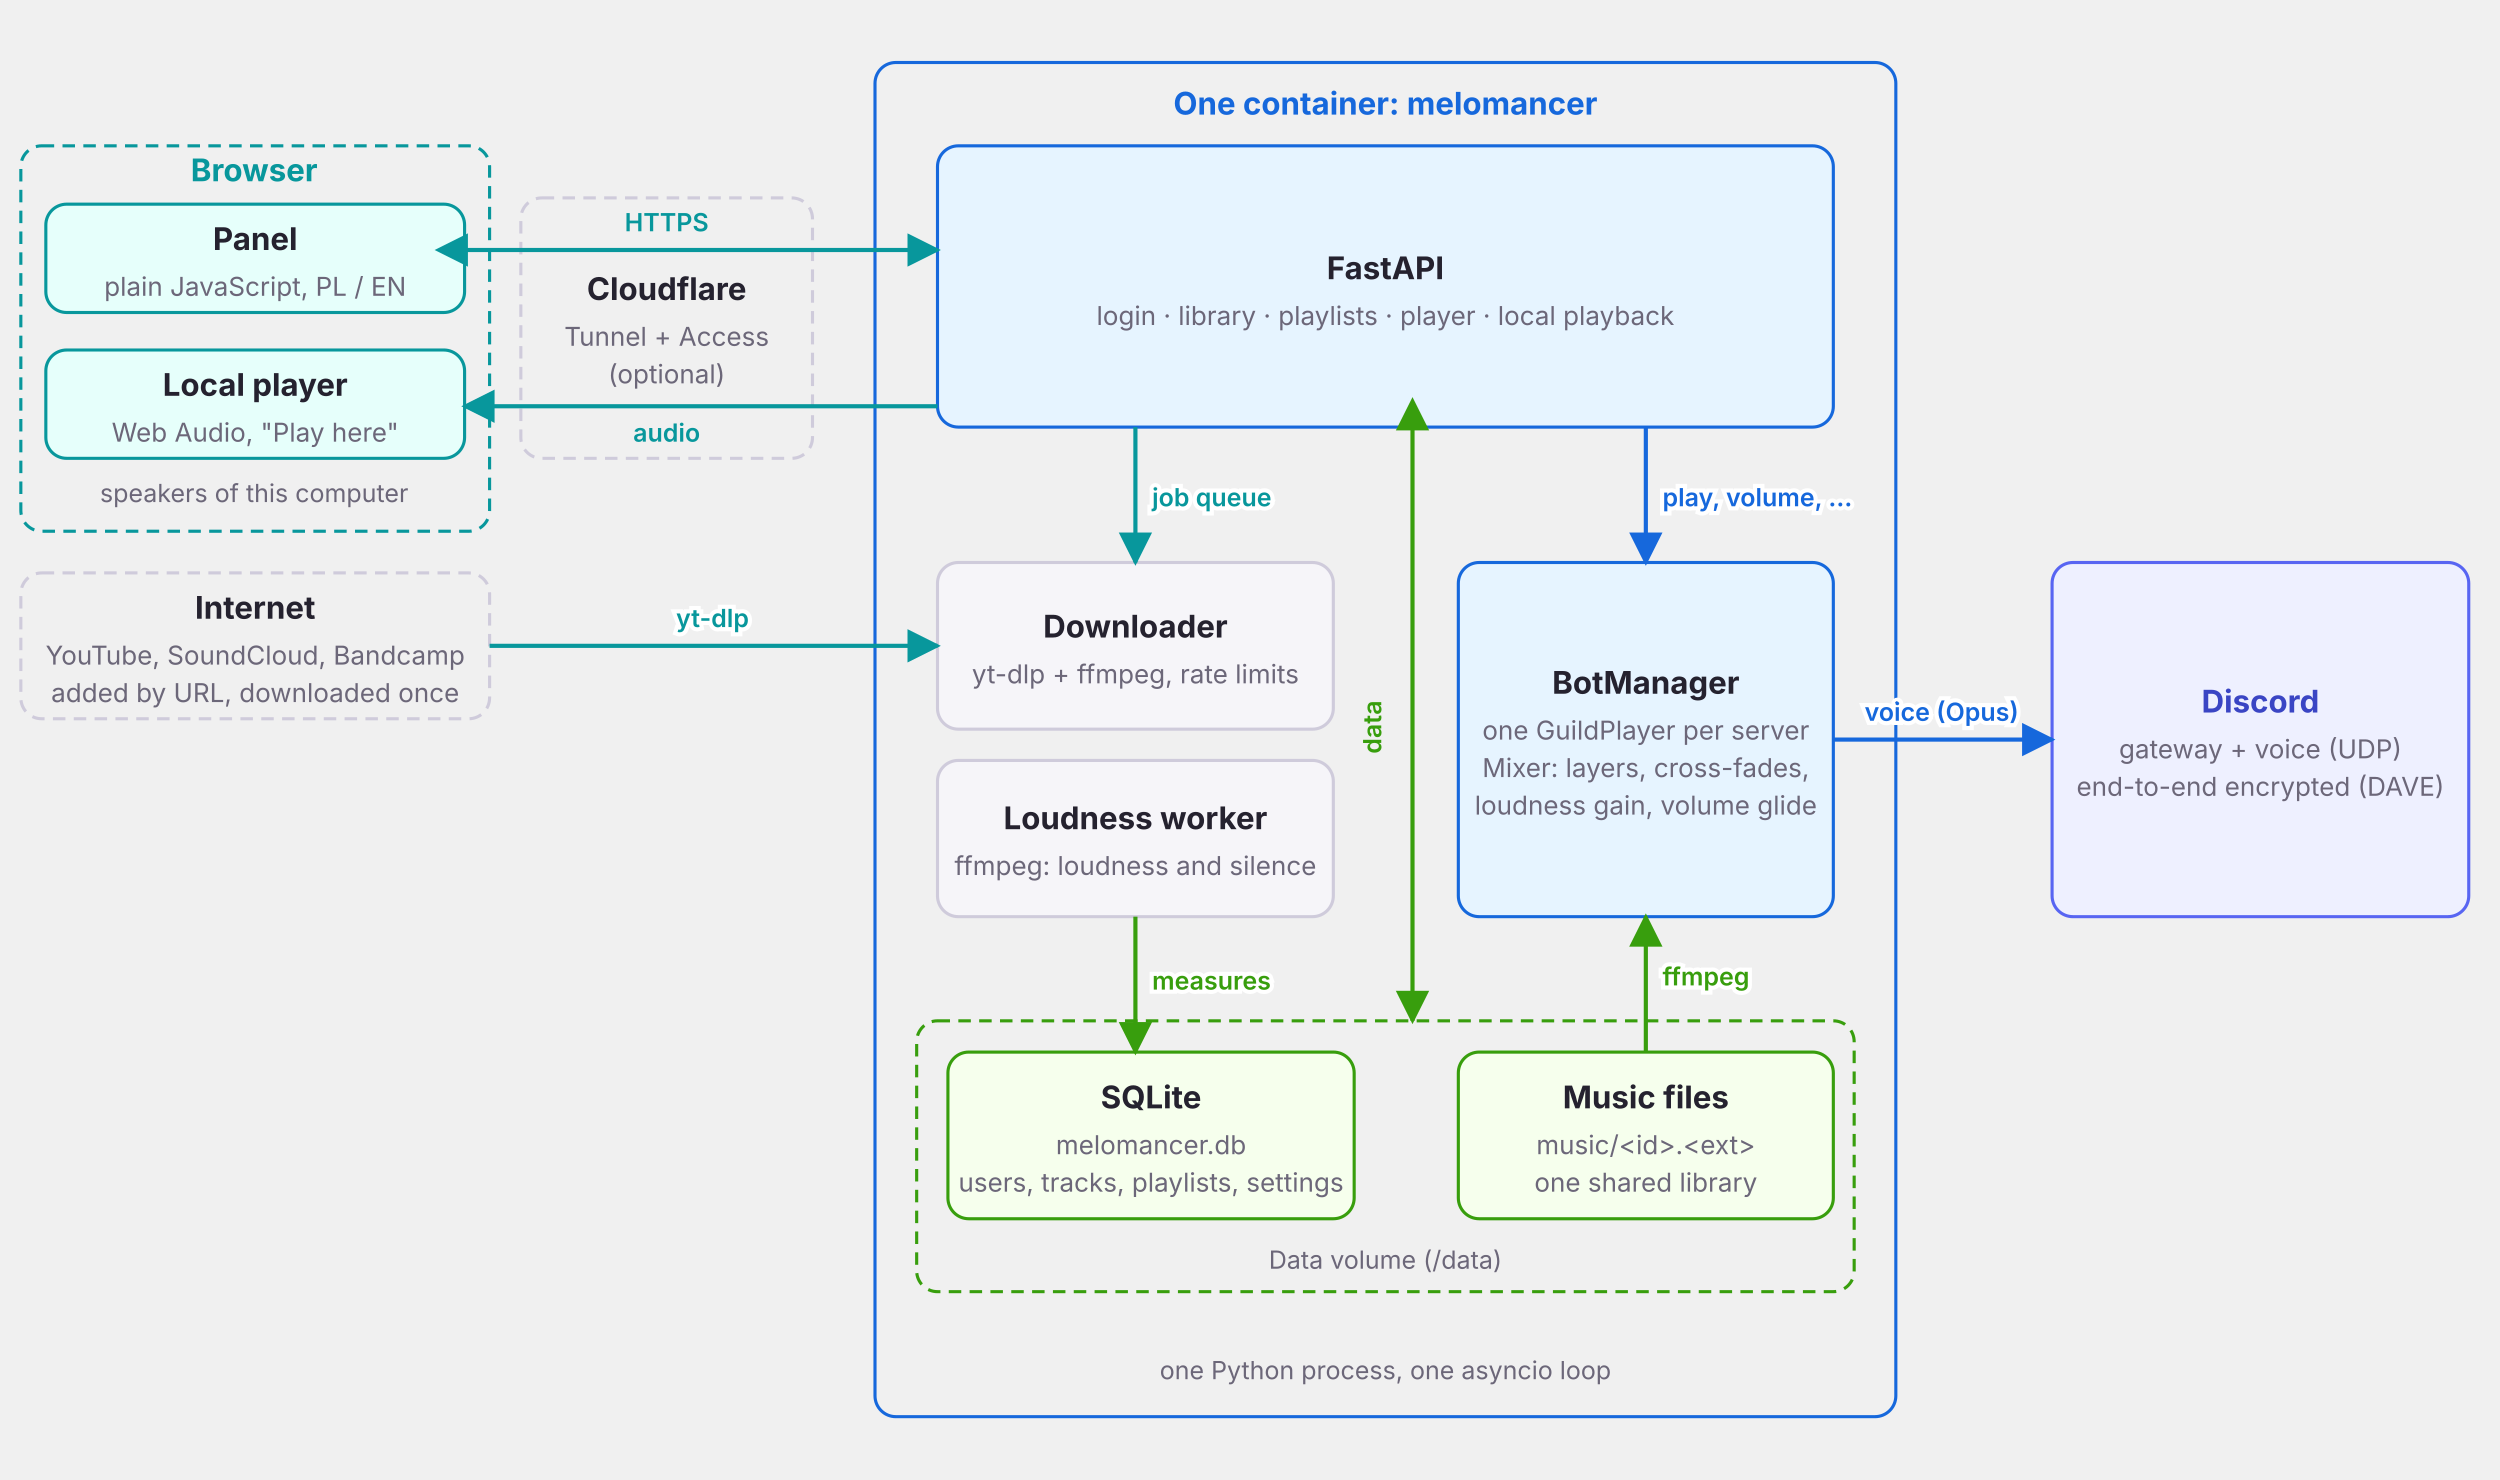
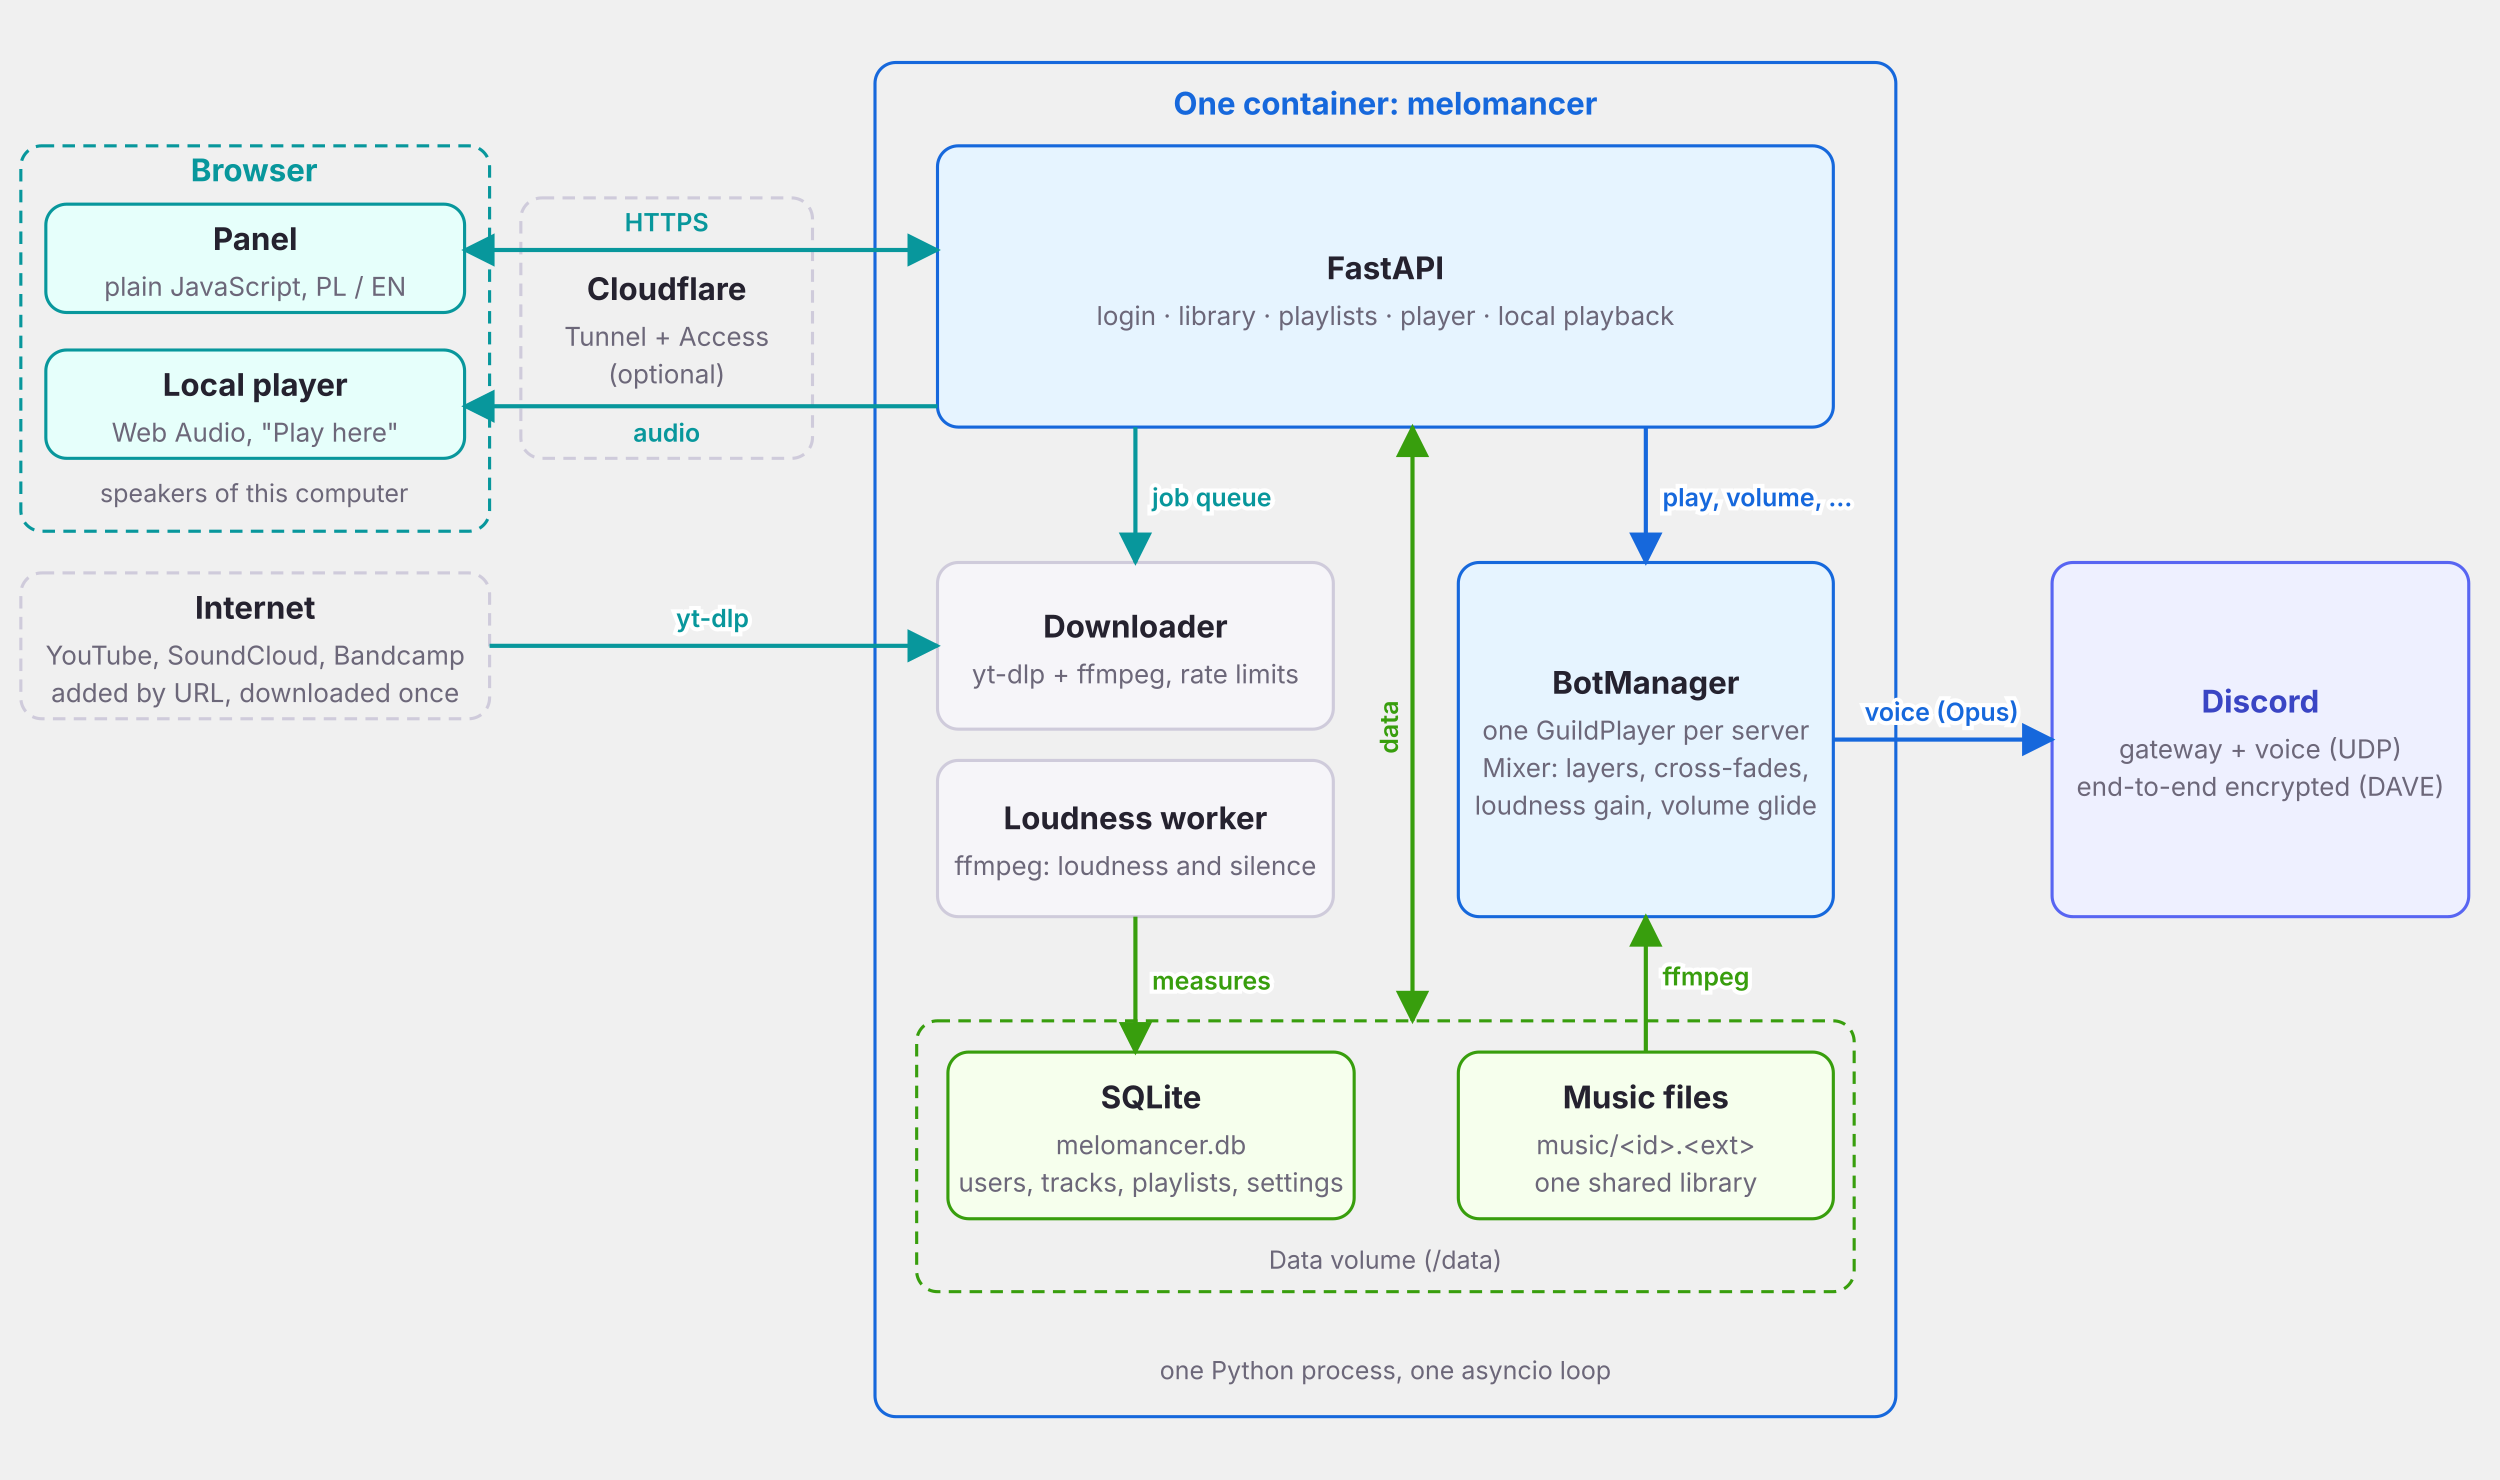
<svg xmlns="http://www.w3.org/2000/svg" viewBox="0 0 1200 710" width="1200" height="710" font-family="Inter, 'Segoe UI', 'DejaVu Sans', Arial, sans-serif">
  <defs>
    <marker id="head" viewBox="0 0 10 10" refX="9" refY="5" markerWidth="8" markerHeight="8" orient="auto">
      <path d="M0 0 L10 5 L0 10 z" fill="context-stroke" />
    </marker>
-     <marker id="head-rev" viewBox="0 0 10 10" refX="1" refY="5" markerWidth="8" markerHeight="8" orient="auto-start-reverse">
+     <marker id="head-rev" viewBox="0 0 10 10" refX="9" refY="5" markerWidth="8" markerHeight="8" orient="auto-start-reverse">
      <path d="M0 0 L10 5 L0 10 z" fill="context-stroke" />
    </marker>
  </defs>
  <rect x="10" y="70" width="225" height="185" rx="10" fill="none" stroke="#08979c" stroke-width="1.5" stroke-dasharray="6 4" />
  <text x="122" y="87" text-anchor="middle" font-size="15" font-weight="700" fill="#08979c">Browser</text>
  <rect x="22" y="98" width="201" height="52" rx="10" fill="#e6fffb" stroke="#08979c" stroke-width="1.5" />
  <text x="122.5" y="120" text-anchor="middle" font-size="15" font-weight="700" fill="#25222f">Panel</text>
  <text x="122.5" y="142" text-anchor="middle" font-size="12.5" fill="#6c6779">plain JavaScript, PL / EN</text>
  <rect x="22" y="168" width="201" height="52" rx="10" fill="#e6fffb" stroke="#08979c" stroke-width="1.5" />
  <text x="122.5" y="190" text-anchor="middle" font-size="15" font-weight="700" fill="#25222f">Local player</text>
  <text x="122.5" y="212" text-anchor="middle" font-size="12.5" fill="#6c6779">Web Audio, "Play here"</text>
  <text x="122" y="241" text-anchor="middle" font-size="12" font-weight="400" fill="#6c6779">speakers of this computer</text>
  <rect x="250" y="95" width="140" height="125" rx="10" fill="none" stroke="#cfcbdb" stroke-width="1.5" stroke-dasharray="6 4" />
  <text x="320.0" y="144" text-anchor="middle" font-size="15" font-weight="700" fill="#25222f">Cloudflare</text>
  <text x="320.0" y="166" text-anchor="middle" font-size="12.5" fill="#6c6779">Tunnel + Access</text>
  <text x="320.0" y="184" text-anchor="middle" font-size="12.5" fill="#6c6779">(optional)</text>
  <rect x="10" y="275" width="225" height="70" rx="10" fill="none" stroke="#cfcbdb" stroke-width="1.5" stroke-dasharray="6 4" />
  <text x="122.5" y="297" text-anchor="middle" font-size="15" font-weight="700" fill="#25222f">Internet</text>
  <text x="122.5" y="319" text-anchor="middle" font-size="12.5" fill="#6c6779">YouTube, SoundCloud, Bandcamp</text>
  <text x="122.5" y="337" text-anchor="middle" font-size="12.5" fill="#6c6779">added by URL, downloaded once</text>
  <rect x="420" y="30" width="490" height="650" rx="10" fill="none" stroke="#1668dc" stroke-width="1.5" />
  <text x="665" y="55" text-anchor="middle" font-size="15" font-weight="700" fill="#1668dc">One container: melomancer</text>
  <rect x="450" y="70" width="430" height="135" rx="10" fill="#e6f4ff" stroke="#1668dc" stroke-width="1.5" />
  <text x="665.0" y="134" text-anchor="middle" font-size="15" font-weight="700" fill="#25222f">FastAPI</text>
  <text x="665.0" y="156" text-anchor="middle" font-size="12.5" fill="#6c6779">login · library · playlists · player · local playback</text>
  <rect x="450" y="270" width="190" height="80" rx="10" fill="#f6f5f9" stroke="#cfcbdb" stroke-width="1.5" />
  <text x="545.0" y="306" text-anchor="middle" font-size="15" font-weight="700" fill="#25222f">Downloader</text>
  <text x="545.0" y="328" text-anchor="middle" font-size="12.5" fill="#6c6779">yt-dlp + ffmpeg, rate limits</text>
  <rect x="450" y="365" width="190" height="75" rx="10" fill="#f6f5f9" stroke="#cfcbdb" stroke-width="1.5" />
  <text x="545.0" y="398" text-anchor="middle" font-size="15" font-weight="700" fill="#25222f">Loudness worker</text>
  <text x="545.0" y="420" text-anchor="middle" font-size="12.5" fill="#6c6779">ffmpeg: loudness and silence</text>
  <rect x="700" y="270" width="180" height="170" rx="10" fill="#e6f4ff" stroke="#1668dc" stroke-width="1.5" />
  <text x="790.0" y="333" text-anchor="middle" font-size="15" font-weight="700" fill="#25222f">BotManager</text>
  <text x="790.0" y="355" text-anchor="middle" font-size="12.5" fill="#6c6779">one GuildPlayer per server</text>
  <text x="790.0" y="373" text-anchor="middle" font-size="12.5" fill="#6c6779">Mixer: layers, cross-fades,</text>
  <text x="790.0" y="391" text-anchor="middle" font-size="12.5" fill="#6c6779">loudness gain, volume glide</text>
  <rect x="440" y="490" width="450" height="130" rx="10" fill="none" stroke="#389e0d" stroke-width="1.5" stroke-dasharray="6 4" />
  <text x="665" y="609" text-anchor="middle" font-size="12" font-weight="400" fill="#6c6779">Data volume (/data)</text>
  <rect x="455" y="505" width="195" height="80" rx="10" fill="#f6ffed" stroke="#389e0d" stroke-width="1.5" />
  <text x="552.5" y="532" text-anchor="middle" font-size="15" font-weight="700" fill="#25222f">SQLite</text>
  <text x="552.5" y="554" text-anchor="middle" font-size="12.5" fill="#6c6779">melomancer.db</text>
  <text x="552.5" y="572" text-anchor="middle" font-size="12.5" fill="#6c6779">users, tracks, playlists, settings</text>
  <rect x="700" y="505" width="180" height="80" rx="10" fill="#f6ffed" stroke="#389e0d" stroke-width="1.5" />
  <text x="790.0" y="532" text-anchor="middle" font-size="15" font-weight="700" fill="#25222f">Music files</text>
  <text x="790.0" y="554" text-anchor="middle" font-size="12.5" fill="#6c6779">music/&lt;id&gt;.&lt;ext&gt;</text>
  <text x="790.0" y="572" text-anchor="middle" font-size="12.5" fill="#6c6779">one shared library</text>
  <text x="665" y="662" text-anchor="middle" font-size="12" font-weight="400" fill="#6c6779">one Python process, one asyncio loop</text>
  <rect x="985" y="270" width="200" height="170" rx="10" fill="#eef0ff" stroke="#5865f2" stroke-width="1.5" />
  <text x="1085.0" y="342" text-anchor="middle" font-size="15" font-weight="700" fill="#3a45c4">Discord</text>
  <text x="1085.0" y="364" text-anchor="middle" font-size="12.5" fill="#6c6779">gateway + voice (UDP)</text>
  <text x="1085.0" y="382" text-anchor="middle" font-size="12.5" fill="#6c6779">end-to-end encrypted (DAVE)</text>
  <path d="M223 120 L450 120" fill="none" stroke="#08979c" stroke-width="2" marker-end="url(#head)" marker-start="url(#head-rev)" />
  <text x="320" y="111" text-anchor="middle" font-size="12" font-weight="600" fill="#08979c">HTTPS</text>
  <path d="M450 195 L223 195" fill="none" stroke="#08979c" stroke-width="2" marker-end="url(#head)" />
  <text x="320" y="212" text-anchor="middle" font-size="12" font-weight="600" fill="#08979c">audio</text>
  <path d="M545 205 L545 270" fill="none" stroke="#08979c" stroke-width="2" marker-end="url(#head)" />
  <text x="553" y="243" text-anchor="start" font-size="12" fill="#08979c" font-weight="600" paint-order="stroke" stroke="#ffffff" stroke-width="4">job queue</text>
  <path d="M790 205 L790 270" fill="none" stroke="#1668dc" stroke-width="2" marker-end="url(#head)" />
  <text x="798" y="243" text-anchor="start" font-size="12" fill="#1668dc" font-weight="600" paint-order="stroke" stroke="#ffffff" stroke-width="4">play, volume, ...</text>
  <path d="M678 205 L678 490" fill="none" stroke="#389e0d" stroke-width="2" marker-end="url(#head)" marker-start="url(#head-rev)" />
-   <text x="663" y="349" text-anchor="middle" font-size="12" font-weight="600" fill="#389e0d" transform="rotate(-90 663 349)">data</text>
+   <text x="671" y="349" text-anchor="middle" font-size="12" font-weight="600" fill="#389e0d" transform="rotate(-90 671 349)">data</text>
  <path d="M545 440 L545 505" fill="none" stroke="#389e0d" stroke-width="2" marker-end="url(#head)" />
  <text x="553" y="475" text-anchor="start" font-size="12" fill="#389e0d" font-weight="600" paint-order="stroke" stroke="#ffffff" stroke-width="4">measures</text>
  <path d="M790 505 L790 440" fill="none" stroke="#389e0d" stroke-width="2" marker-end="url(#head)" />
  <text x="798" y="473" text-anchor="start" font-size="12" fill="#389e0d" font-weight="600" paint-order="stroke" stroke="#ffffff" stroke-width="4">ffmpeg</text>
  <path d="M880 355 L985 355" fill="none" stroke="#1668dc" stroke-width="2" marker-end="url(#head)" />
  <text x="932" y="346" text-anchor="middle" font-size="12" fill="#1668dc" font-weight="600" paint-order="stroke" stroke="#ffffff" stroke-width="4">voice (Opus)</text>
  <path d="M235 310 L450 310" fill="none" stroke="#08979c" stroke-width="2" marker-end="url(#head)" />
  <text x="342" y="301" text-anchor="middle" font-size="12" fill="#08979c" font-weight="600" paint-order="stroke" stroke="#ffffff" stroke-width="4">yt-dlp</text>
</svg>
